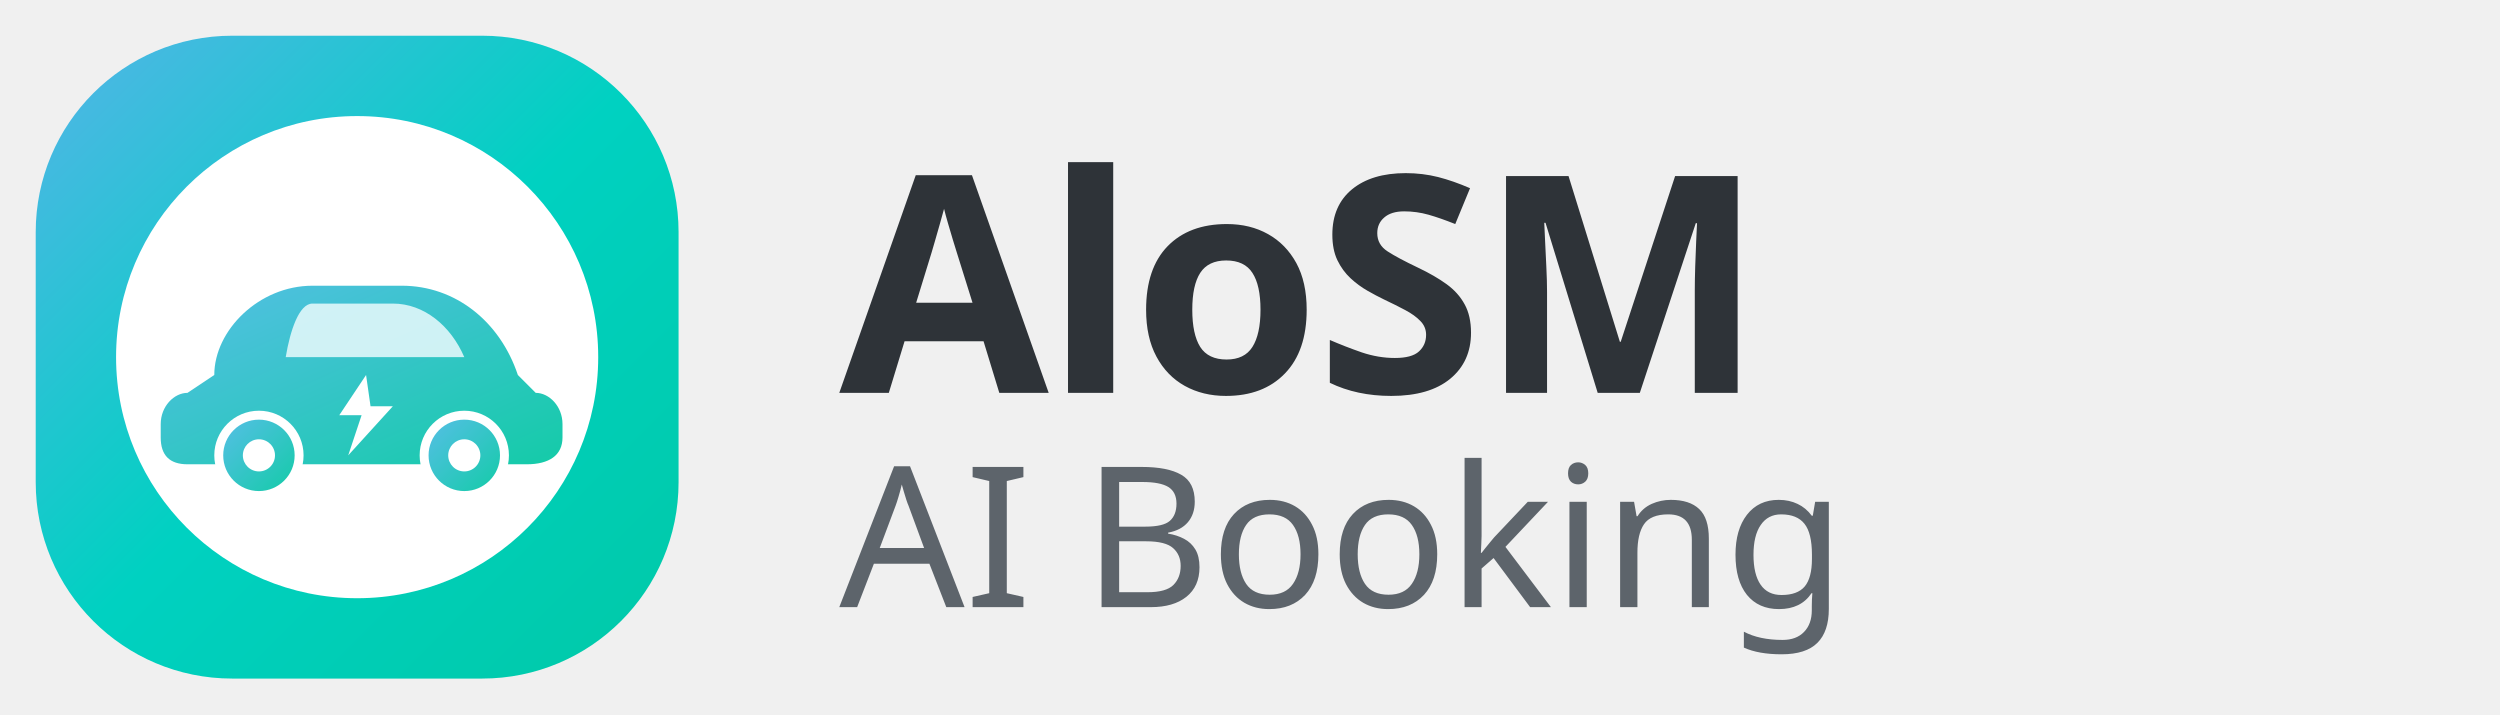
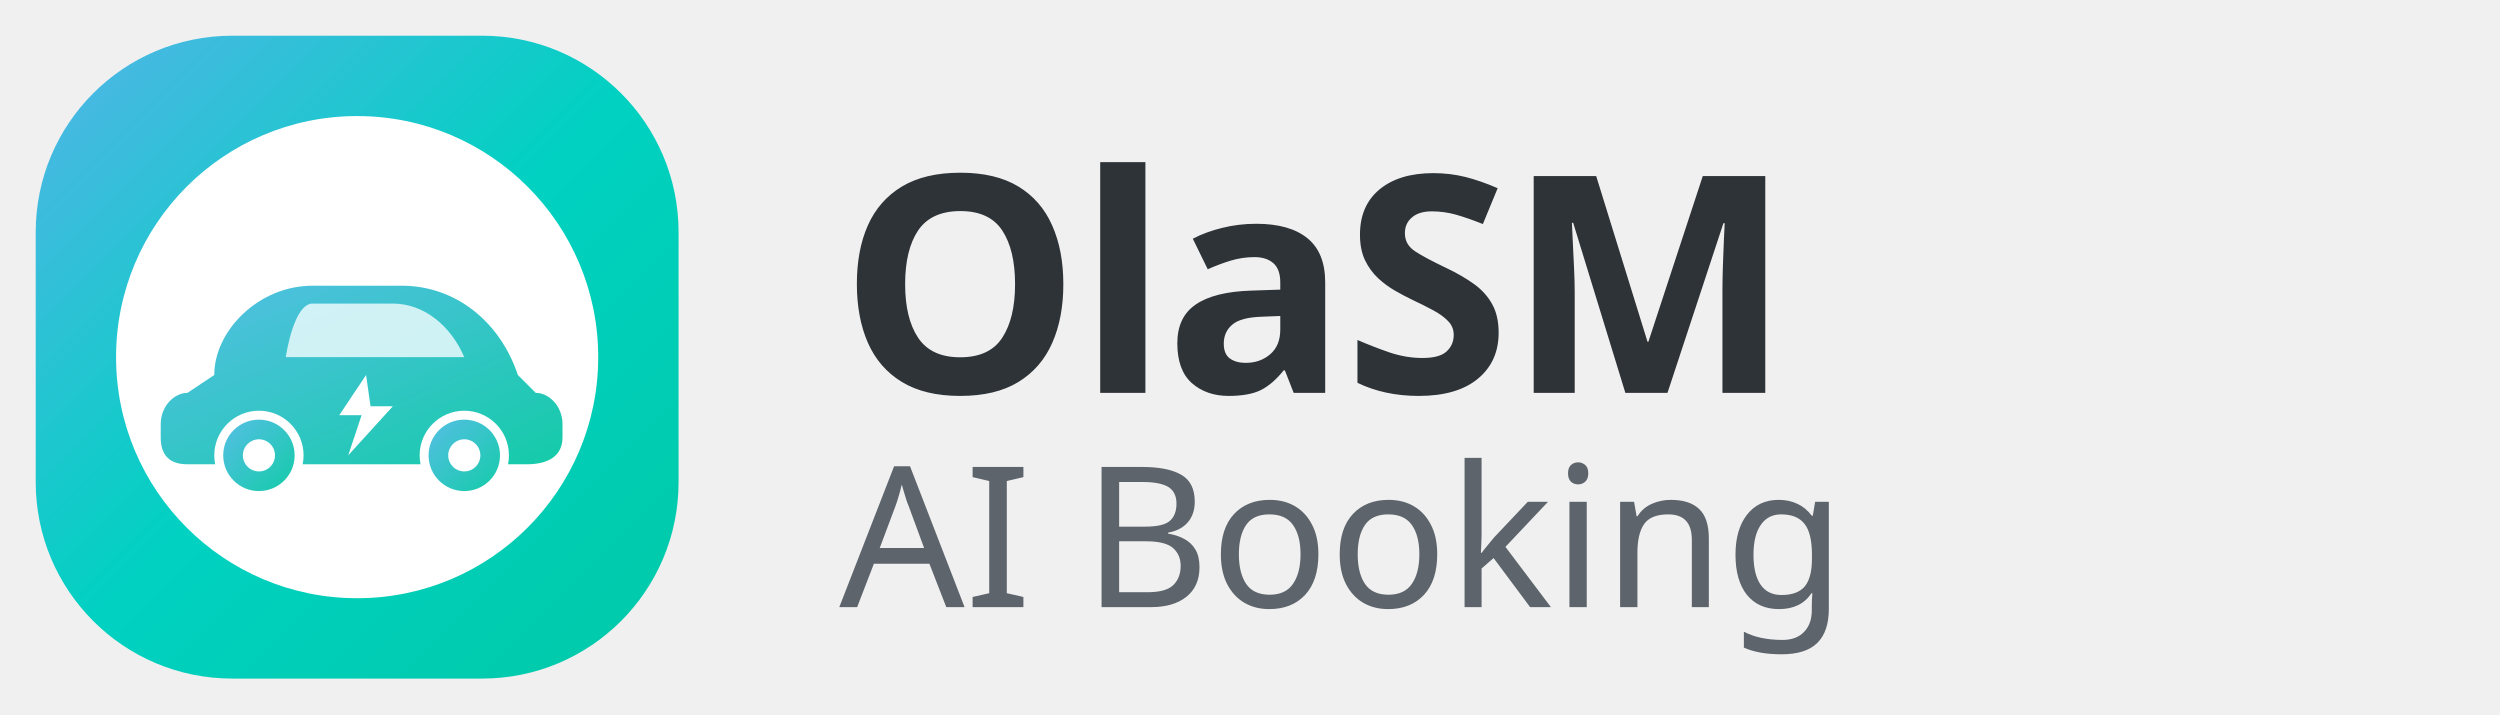
<svg xmlns="http://www.w3.org/2000/svg" viewBox="0 0 280 80" fill="none">
  <defs>
    <linearGradient id="alosmGradient" x1="0%" y1="0%" x2="100%" y2="100%">
      <stop offset="0%" stop-color="#54B4E8" />
      <stop offset="50%" stop-color="#00D1C1" />
      <stop offset="100%" stop-color="#00C9A7" />
    </linearGradient>
    <linearGradient id="carGradient" x1="0%" y1="0%" x2="100%" y2="100%">
      <stop offset="0%" stop-color="#55BFE5" />
      <stop offset="100%" stop-color="#14CBA8" />
    </linearGradient>
  </defs>
  <rect x="4" y="4" width="72" height="72" rx="22" fill="url(#alosmGradient)" />
  <circle cx="40" cy="40" r="27" fill="#FFFFFF" />
  <g transform="translate(18, 24)">
    <path d="M 6 18 C 6 13, 11 8, 17 8 L 27 8 C 33 8, 38 12, 40 18 L 42 20 C 43.5 20, 45 21.5, 45 23.5 L 45 25 C 45 27, 43.5 28, 41 28 L 3 28 C 1 28, 0 27, 0 25 L 0 23.5 C 0 21.5, 1.5 20, 3 20 Z" fill="url(#carGradient)" />
    <path d="M 17 10 L 26 10 C 29.5 10, 32.5 12.5, 34 16 L 14 16 C 14.5 13, 15.5 10, 17 10 Z" fill="#E0F7FA" opacity="0.9" />
    <circle cx="11" cy="27" r="5" fill="#FFFFFF" />
    <circle cx="11" cy="27" r="4" fill="url(#carGradient)" />
    <circle cx="11" cy="27" r="1.8" fill="#FFFFFF" />
    <circle cx="34" cy="27" r="5" fill="#FFFFFF" />
    <circle cx="34" cy="27" r="4" fill="url(#carGradient)" />
    <circle cx="34" cy="27" r="1.8" fill="#FFFFFF" />
    <path d="M 23 18 L 20 22.5 L 22.5 22.5 L 21 27 L 26 21.5 L 23.5 21.5 Z" fill="#FFFFFF" />
  </g>
-   <text x="94" y="44" font-family="'Montserrat', sans-serif" font-weight="800" font-size="34" fill="#2E3338" letter-spacing="-0.5">AloSM</text>
+   <text x="94" y="44" font-family="'Montserrat', sans-serif" font-weight="800" font-size="34" fill="#2E3338" letter-spacing="-0.5">OlaSM</text>
  <text x="94" y="68" font-family="'Montserrat', sans-serif" font-weight="500" font-size="22" fill="#5D646B" letter-spacing="0">AI Booking</text>
</svg>
